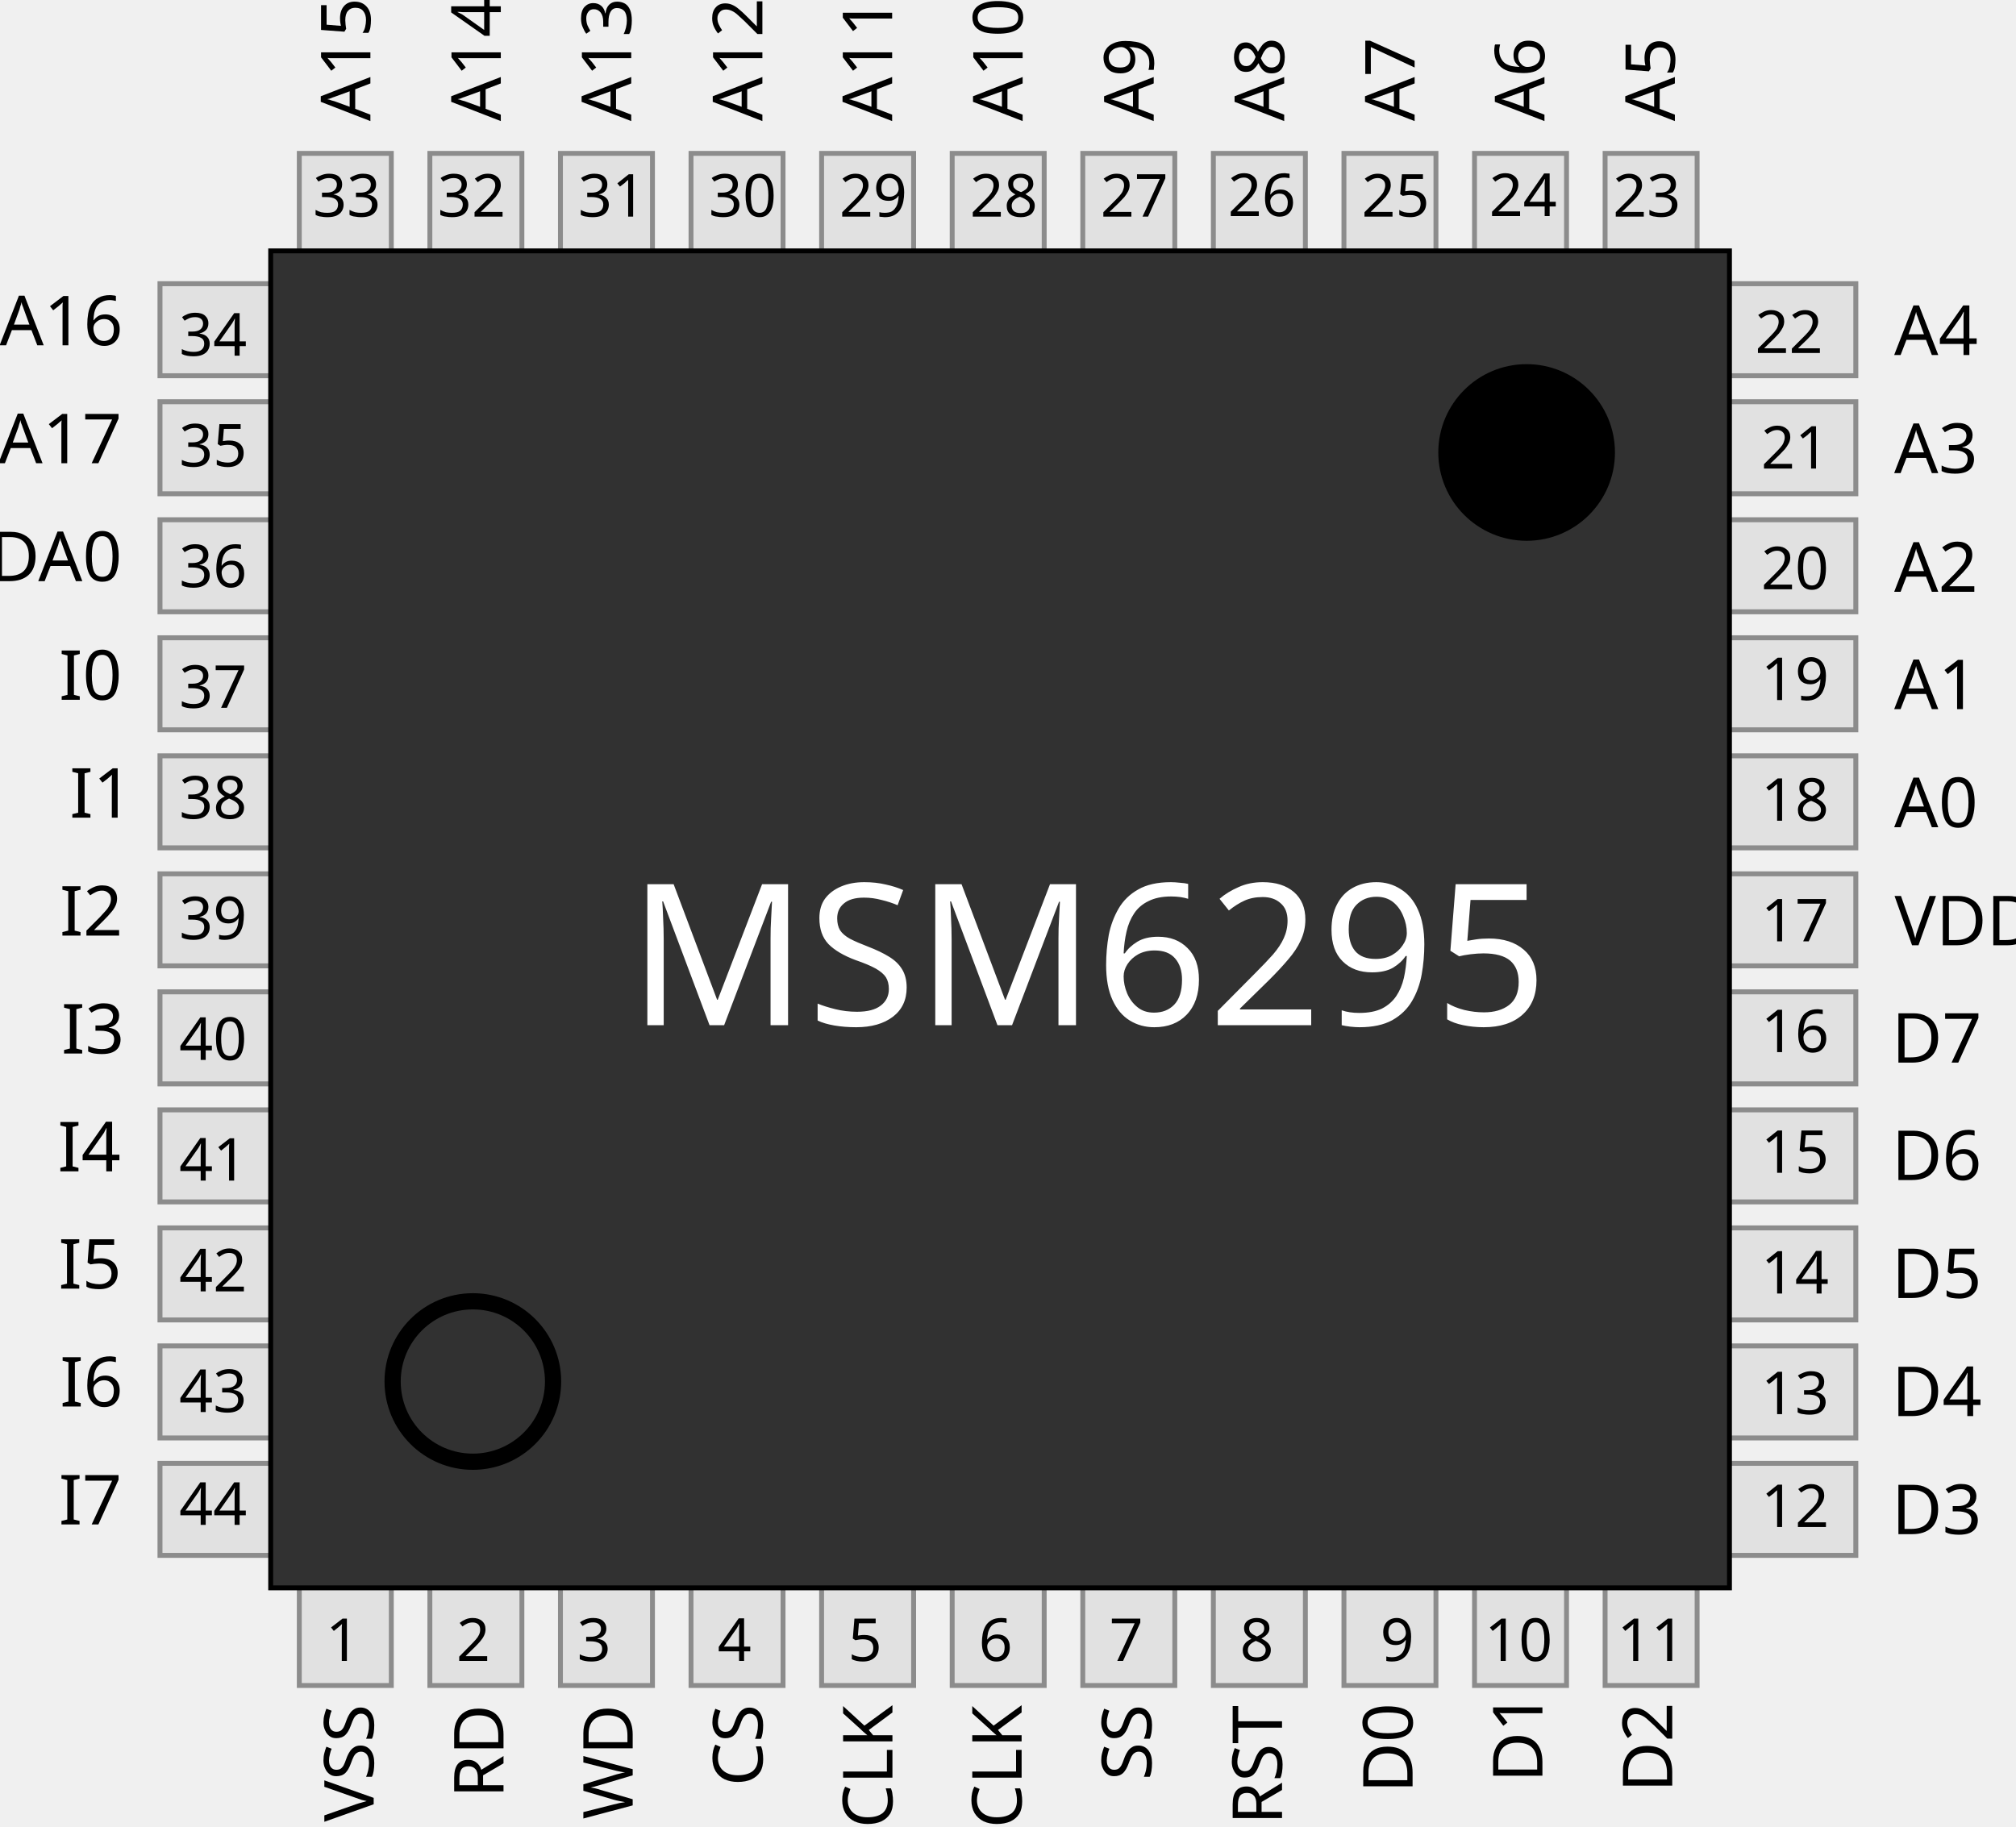
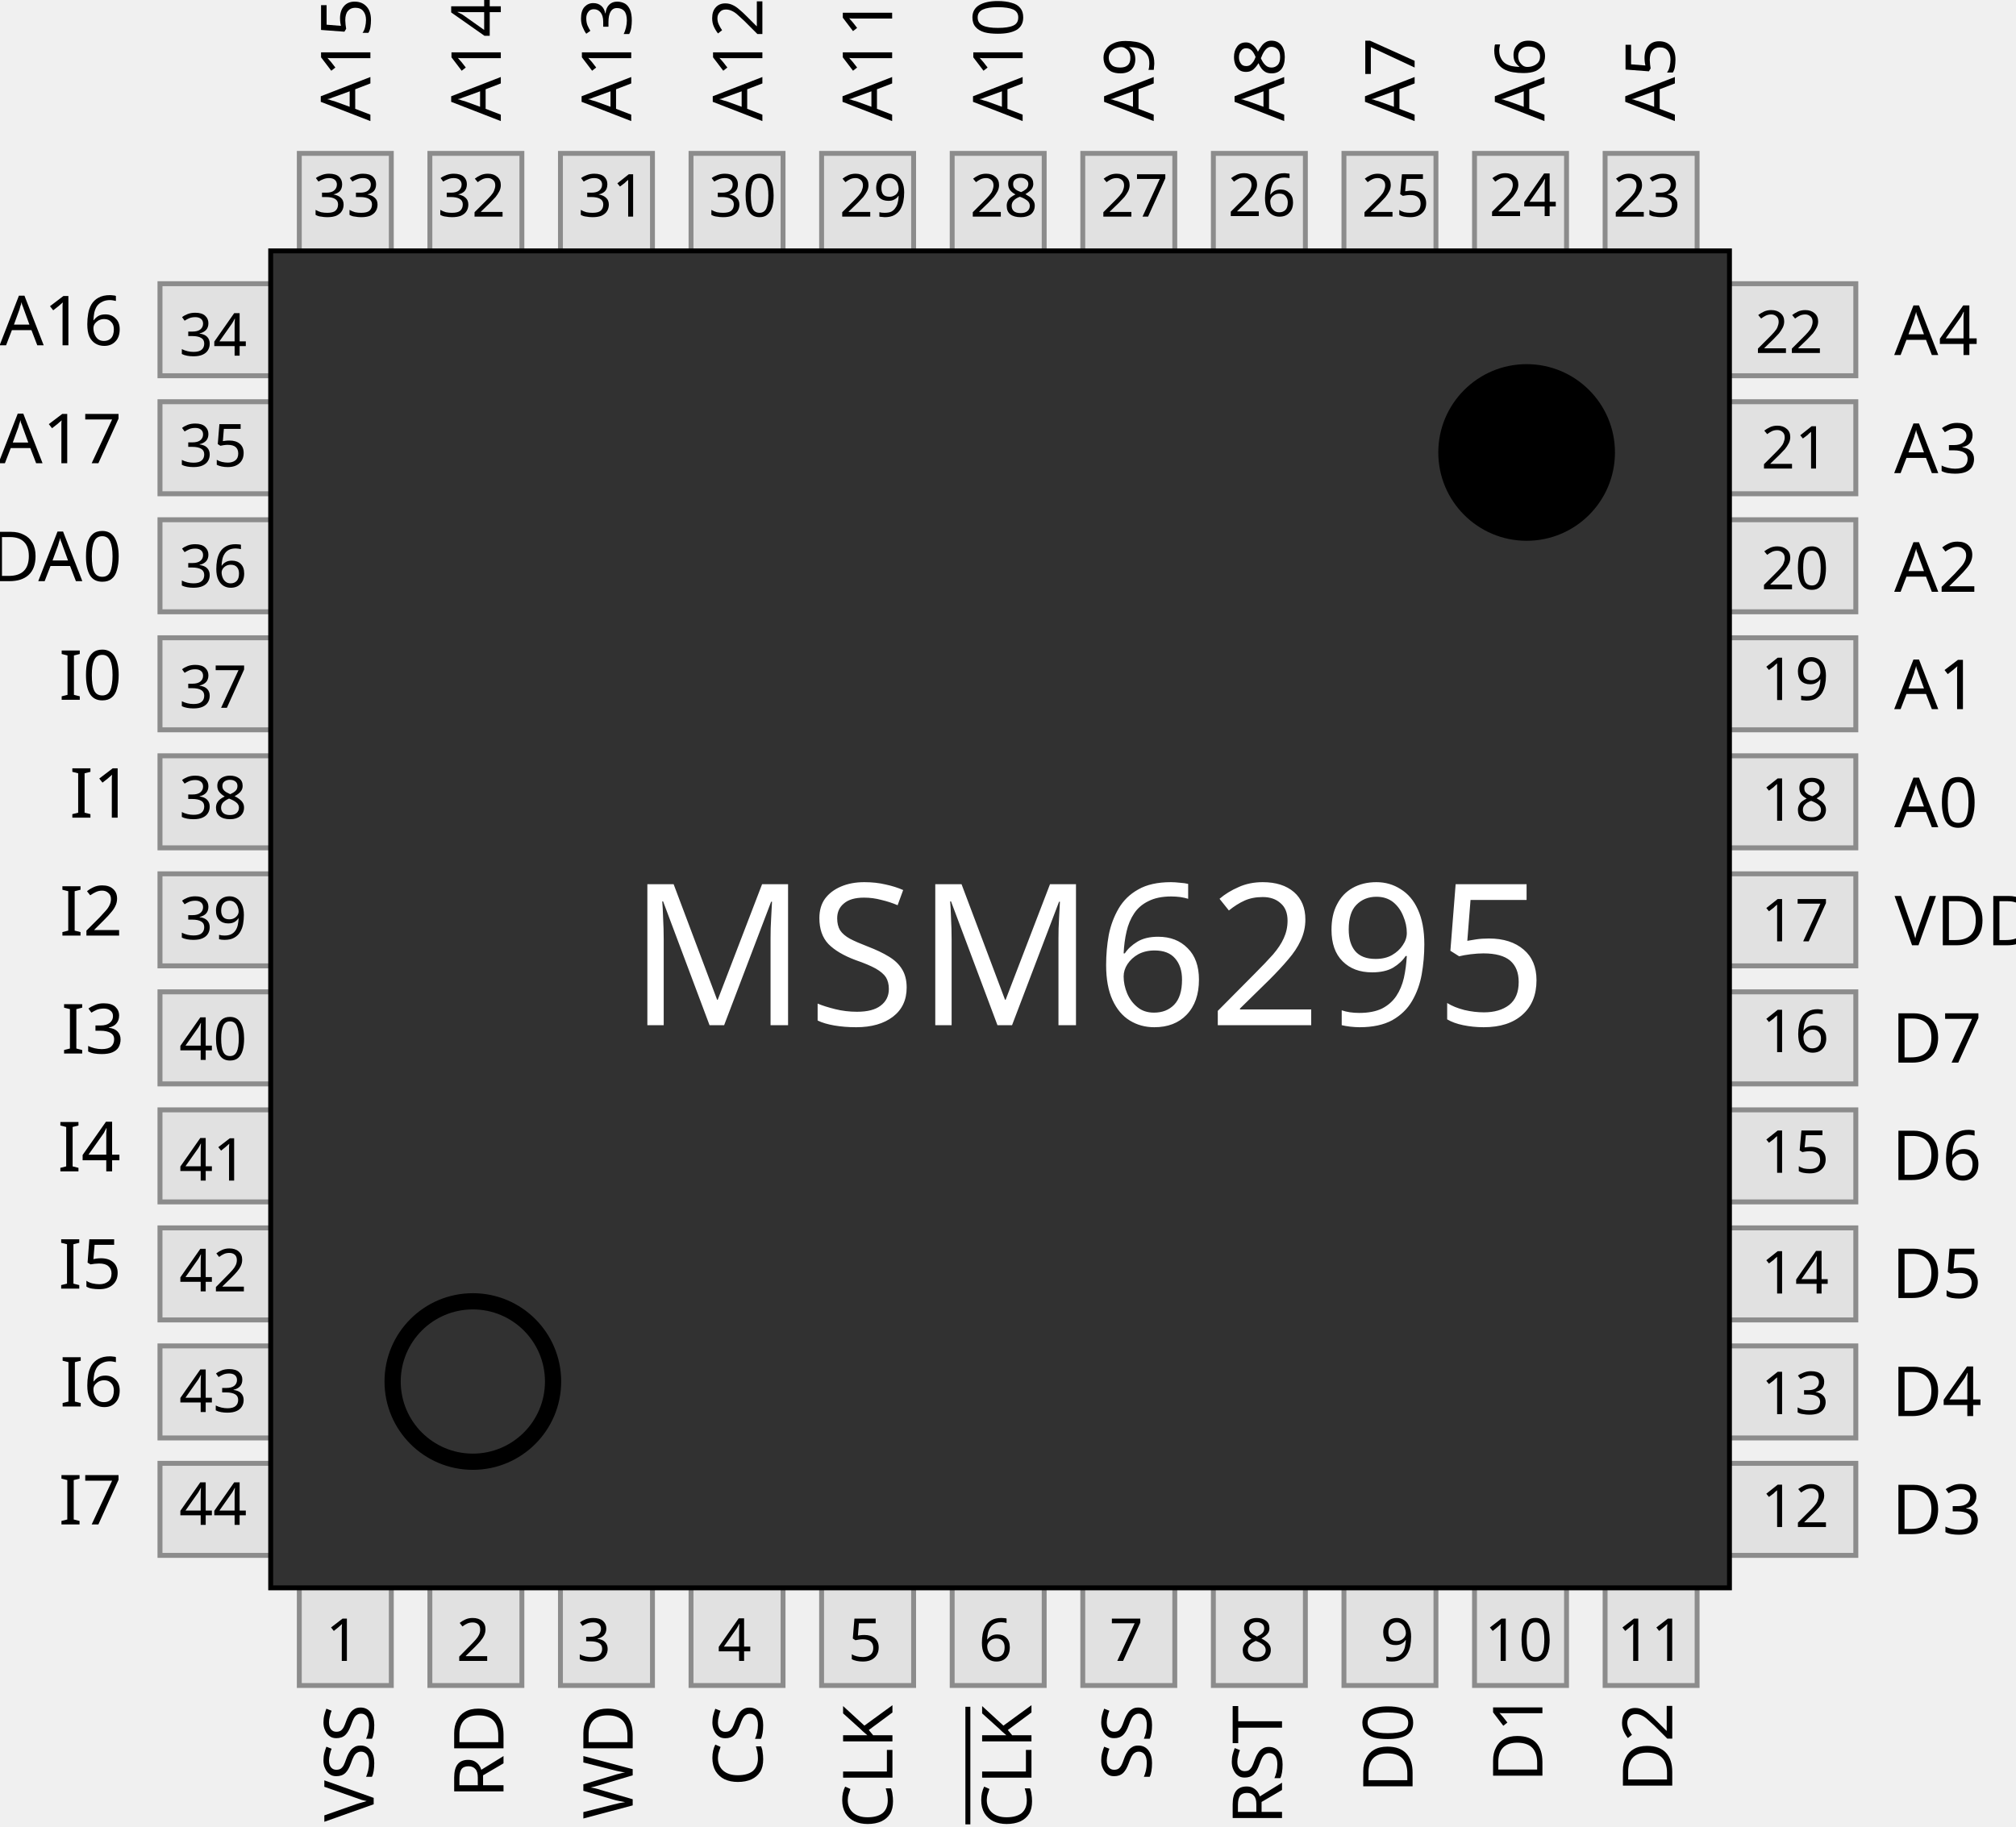
<svg xmlns="http://www.w3.org/2000/svg" width="107.903mm" height="97.776mm" viewBox="0 0 107.903 97.776" version="1.1" id="svg80169">
  <defs id="defs80166">
    <rect x="351.237" y="14.27" width="152.371" height="354.459" id="rect5339" />
  </defs>
  <g id="layer1" transform="translate(-192.0309,-90.25639)">
    <rect x="200.594" y="105.444" fill="#e1e1e1" stroke="#8c8c8c" width="90.766" height="4.927" id="rect88-7" style="stroke-width:0.265;stroke-miterlimit:4;stroke-dasharray:none" />
    <text font-family="'LetterGothicStd-Bold'" font-size="12px" id="textp01-6" style="font-style:normal;font-variant:normal;font-weight:normal;font-stretch:normal;font-family:'Roboto Mono';-inkscape-font-specification:'Roboto Mono';white-space:pre;inline-size:0" x="636.903" y="-24.45" transform="matrix(0.2645833,0,0,0.2645833,33.10474,115.7657)">34</text>
    <rect x="200.594" y="111.762" fill="#e1e1e1" stroke="#8c8c8c" width="90.766" height="4.927" id="rect88-7-7" style="stroke-width:0.265;stroke-miterlimit:4;stroke-dasharray:none" />
    <text font-family="'LetterGothicStd-Bold'" font-size="12px" id="textp01-6-9" style="font-style:normal;font-variant:normal;font-weight:normal;font-stretch:normal;font-family:'Roboto Mono';-inkscape-font-specification:'Roboto Mono';white-space:pre;inline-size:0" x="636.903" y="-24.45" transform="matrix(0.2645833,0,0,0.2645833,33.10475,121.6962)">35</text>
    <text font-family="'LetterGothicStd-Bold'" font-size="3.175px" id="textp28-6-9" style="font-style:normal;font-variant:normal;font-weight:normal;font-stretch:normal;font-family:'Roboto Mono';-inkscape-font-specification:'Roboto Mono';stroke-width:0.265" x="286.289" y="115.339">21</text>
    <text font-family="'LetterGothicStd-Bold'" font-size="3.175px" id="textp28-6-9-68" style="font-style:normal;font-variant:normal;font-weight:normal;font-stretch:normal;font-family:'Roboto Mono';-inkscape-font-specification:'Roboto Mono';stroke-width:0.265" x="285.963" y="109.151">22</text>
    <rect x="200.594" y="118.08" fill="#e1e1e1" stroke="#8c8c8c" width="90.766" height="4.927" id="rect88-7-0" style="stroke-width:0.265;stroke-miterlimit:4;stroke-dasharray:none" />
    <text font-family="'LetterGothicStd-Bold'" font-size="12px" id="textp01-6-0" style="font-style:normal;font-variant:normal;font-weight:normal;font-stretch:normal;font-family:'Roboto Mono';-inkscape-font-specification:'Roboto Mono';white-space:pre;inline-size:0" x="636.903" y="-24.45" transform="matrix(0.2645833,0,0,0.2645833,33.10475,128.1558)">36</text>
    <text font-family="'LetterGothicStd-Bold'" font-size="3.175px" id="textp28-6-8" style="font-style:normal;font-variant:normal;font-weight:normal;font-stretch:normal;font-family:'Roboto Mono';-inkscape-font-specification:'Roboto Mono';stroke-width:0.265" x="286.289" y="121.798">20</text>
    <rect x="200.594" y="130.716" fill="#e1e1e1" stroke="#8c8c8c" width="90.766" height="4.927" id="rect88-7-7-1" style="stroke-width:0.265;stroke-miterlimit:4;stroke-dasharray:none" />
    <text font-family="'LetterGothicStd-Bold'" font-size="12px" id="textp01-6-9-1" style="font-style:normal;font-variant:normal;font-weight:normal;font-stretch:normal;font-family:'Roboto Mono';-inkscape-font-specification:'Roboto Mono';white-space:pre;inline-size:0" x="636.903" y="-24.45" transform="matrix(0.2645833,0,0,0.2645833,33.10475,140.546)">38</text>
    <text font-family="'LetterGothicStd-Bold'" font-size="3.175px" id="textp28-6-9-6" style="font-style:normal;font-variant:normal;font-weight:normal;font-stretch:normal;font-family:'Roboto Mono';-inkscape-font-specification:'Roboto Mono';stroke-width:0.265" x="286.289" y="134.189">18</text>
    <rect x="200.594" y="124.398" fill="#e1e1e1" stroke="#8c8c8c" width="90.766" height="4.927" id="rect88-7-07" style="stroke-width:0.265;stroke-miterlimit:4;stroke-dasharray:none" />
    <text font-family="'LetterGothicStd-Bold'" font-size="12px" id="textp01-6-7" style="font-style:normal;font-variant:normal;font-weight:normal;font-stretch:normal;font-family:'Roboto Mono';-inkscape-font-specification:'Roboto Mono';white-space:pre;inline-size:0" x="636.903" y="-24.45" transform="matrix(0.2645833,0,0,0.2645833,33.10475,134.6155)">37</text>
    <text font-family="'LetterGothicStd-Bold'" font-size="3.175px" id="textp28-6-7" style="font-style:normal;font-variant:normal;font-weight:normal;font-stretch:normal;font-family:'Roboto Mono';-inkscape-font-specification:'Roboto Mono';stroke-width:0.265" x="286.289" y="127.729">19</text>
    <rect x="200.594" y="137.034" fill="#e1e1e1" stroke="#8c8c8c" width="90.766" height="4.927" id="rect88-7-7-3" style="stroke-width:0.265;stroke-miterlimit:4;stroke-dasharray:none" />
    <text font-family="'LetterGothicStd-Bold'" font-size="12px" id="textp01-6-9-9" style="font-style:normal;font-variant:normal;font-weight:normal;font-stretch:normal;font-family:'Roboto Mono';-inkscape-font-specification:'Roboto Mono';white-space:pre;inline-size:0" x="636.903" y="-24.45" transform="matrix(0.2645833,0,0,0.2645833,33.10475,147.0056)">39</text>
    <text font-family="'LetterGothicStd-Bold'" font-size="3.704px" id="textdp01-3-4-2" style="font-style:normal;font-variant:normal;font-weight:normal;font-stretch:normal;font-family:'Roboto Mono';-inkscape-font-specification:'Roboto Mono';text-align:end;text-anchor:end;stroke-width:0.265" x="192.779" y="93.061" />
    <text font-family="'LetterGothicStd-Bold'" font-size="3.175px" id="textp28-6-9-9" style="font-style:normal;font-variant:normal;font-weight:normal;font-stretch:normal;font-family:'Roboto Mono';-inkscape-font-specification:'Roboto Mono';stroke-width:0.265" x="286.289" y="140.648">17</text>
    <rect x="200.594" y="143.352" fill="#e1e1e1" stroke="#8c8c8c" width="90.766" height="4.927" id="rect88-7-0-5" style="stroke-width:0.265;stroke-miterlimit:4;stroke-dasharray:none" />
    <text font-family="'LetterGothicStd-Bold'" font-size="12px" id="textp01-6-0-0" style="font-style:normal;font-variant:normal;font-weight:normal;font-stretch:normal;font-family:'Roboto Mono';-inkscape-font-specification:'Roboto Mono';white-space:pre;inline-size:0" x="636.903" y="-24.45" transform="matrix(0.2645833,0,0,0.2645833,33.10475,153.4653)">40</text>
    <text font-family="'LetterGothicStd-Bold'" font-size="3.175px" id="textp28-6-8-8" style="font-style:normal;font-variant:normal;font-weight:normal;font-stretch:normal;font-family:'Roboto Mono';-inkscape-font-specification:'Roboto Mono';stroke-width:0.265" x="286.289" y="146.579">16</text>
    <rect x="200.594" y="155.988" fill="#e1e1e1" stroke="#8c8c8c" width="90.766" height="4.927" id="rect88-7-7-1-8" style="stroke-width:0.265;stroke-miterlimit:4;stroke-dasharray:none" />
    <text font-family="'LetterGothicStd-Bold'" font-size="12px" id="textp01-6-9-1-1" style="font-style:normal;font-variant:normal;font-weight:normal;font-stretch:normal;font-family:'Roboto Mono';-inkscape-font-specification:'Roboto Mono';white-space:pre;inline-size:0" x="636.903" y="-24.45" transform="matrix(0.2645833,0,0,0.2645833,33.10475,165.8554)">42</text>
    <text font-family="'LetterGothicStd-Bold'" font-size="3.704px" id="textdp01-3-4-9-3" style="font-style:normal;font-variant:normal;font-weight:normal;font-stretch:normal;font-family:'Roboto Mono';-inkscape-font-specification:'Roboto Mono';text-align:end;text-anchor:end;stroke-width:0.265" x="192.779" y="110.852" />
    <text font-family="'LetterGothicStd-Bold'" font-size="3.175px" id="textp28-6-9-6-5" style="font-style:normal;font-variant:normal;font-weight:normal;font-stretch:normal;font-family:'Roboto Mono';-inkscape-font-specification:'Roboto Mono';stroke-width:0.265" x="286.289" y="159.498">14</text>
    <rect x="200.594" y="149.67" fill="#e1e1e1" stroke="#8c8c8c" width="90.766" height="4.927" id="rect88-7-3" style="stroke-width:0.265;stroke-miterlimit:4;stroke-dasharray:none" />
    <text font-family="'LetterGothicStd-Bold'" font-size="12px" id="textp01-6-1" style="font-style:normal;font-variant:normal;font-weight:normal;font-stretch:normal;font-family:'Roboto Mono';-inkscape-font-specification:'Roboto Mono';white-space:pre;inline-size:0" x="636.903" y="-24.45" transform="matrix(0.2645833,0,0,0.2645833,33.10475,159.9249)">41</text>
    <text font-family="'LetterGothicStd-Bold'" font-size="3.175px" id="textp28-6-6" style="font-style:normal;font-variant:normal;font-weight:normal;font-stretch:normal;font-family:'Roboto Mono';-inkscape-font-specification:'Roboto Mono';stroke-width:0.265" x="286.289" y="153.038">15</text>
    <rect x="200.594" y="162.306" fill="#e1e1e1" stroke="#8c8c8c" width="90.766" height="4.927" id="rect88-7-7-31" style="stroke-width:0.265;stroke-miterlimit:4;stroke-dasharray:none" />
    <text font-family="'LetterGothicStd-Bold'" font-size="12px" id="textp01-6-9-11" style="font-style:normal;font-variant:normal;font-weight:normal;font-stretch:normal;font-family:'Roboto Mono';-inkscape-font-specification:'Roboto Mono';white-space:pre;inline-size:0" x="636.903" y="-24.45" transform="matrix(0.2645833,0,0,0.2645833,33.10475,172.3151)">43</text>
    <text font-family="'LetterGothicStd-Bold'" font-size="3.175px" id="textp28-6-9-5" style="font-style:normal;font-variant:normal;font-weight:normal;font-stretch:normal;font-family:'Roboto Mono';-inkscape-font-specification:'Roboto Mono';stroke-width:0.265" x="286.289" y="165.958">13</text>
    <rect x="200.594" y="168.592" fill="#e1e1e1" stroke="#8c8c8c" width="90.766" height="4.927" id="rect88-7-2" style="stroke-width:0.265;stroke-miterlimit:4;stroke-dasharray:none" />
    <text font-family="'LetterGothicStd-Bold'" font-size="12px" id="textp01-6-8" style="font-style:normal;font-variant:normal;font-weight:normal;font-stretch:normal;font-family:'Roboto Mono';-inkscape-font-specification:'Roboto Mono';white-space:pre;inline-size:0" x="636.903" y="-24.45" transform="matrix(0.2645833,0,0,0.2645833,33.10475,178.3551)">44</text>
    <g id="g253375">
      <text font-family="'LetterGothicStd-Bold'" font-size="3.704px" id="textdp01-3" style="font-style:normal;font-variant:normal;font-weight:normal;font-stretch:normal;font-family:'Roboto Mono';-inkscape-font-specification:'Roboto Mono';text-align:end;text-anchor:end;stroke-width:0.265" x="198.616" y="108.742">A16</text>
      <text font-family="'LetterGothicStd-Bold'" font-size="3.704px" id="textdp01-3-4" style="font-style:normal;font-variant:normal;font-weight:normal;font-stretch:normal;font-family:'Roboto Mono';-inkscape-font-specification:'Roboto Mono';text-align:end;text-anchor:end;stroke-width:0.265" x="198.553" y="115.054">A17</text>
      <text font-family="'LetterGothicStd-Bold'" font-size="3.704px" id="textdp01-3-2" style="font-style:normal;font-variant:normal;font-weight:normal;font-stretch:normal;font-family:'Roboto Mono';-inkscape-font-specification:'Roboto Mono';text-align:end;text-anchor:end;stroke-width:0.265" x="198.567" y="121.367">DA0</text>
      <text font-family="'LetterGothicStd-Bold'" font-size="3.704px" id="textdp01-3-4-9" style="font-style:normal;font-variant:normal;font-weight:normal;font-stretch:normal;font-family:'Roboto Mono';-inkscape-font-specification:'Roboto Mono';text-align:end;text-anchor:end;stroke-width:0.265" x="199.135" y="134.027">I1</text>
      <text font-family="'LetterGothicStd-Bold'" font-size="3.704px" id="textdp01-3-7" style="font-style:normal;font-variant:normal;font-weight:normal;font-stretch:normal;font-family:'Roboto Mono';-inkscape-font-specification:'Roboto Mono';text-align:end;text-anchor:end;stroke-width:0.265" x="198.567" y="127.716">I0</text>
      <text font-family="'LetterGothicStd-Bold'" font-size="3.704px" id="textdp01-3-2-8" style="font-style:normal;font-variant:normal;font-weight:normal;font-stretch:normal;font-family:'Roboto Mono';-inkscape-font-specification:'Roboto Mono';text-align:end;text-anchor:end;stroke-width:0.265" x="198.605" y="140.339">I2</text>
      <text font-family="'LetterGothicStd-Bold'" font-size="3.704px" id="textdp01-3-23" style="font-style:normal;font-variant:normal;font-weight:normal;font-stretch:normal;font-family:'Roboto Mono';-inkscape-font-specification:'Roboto Mono';text-align:end;text-anchor:end;stroke-width:0.265" x="198.696" y="146.65">I3</text>
      <text font-family="'LetterGothicStd-Bold'" font-size="3.704px" id="textdp01-3-23-6" style="font-style:normal;font-variant:normal;font-weight:normal;font-stretch:normal;font-family:'Roboto Mono';-inkscape-font-specification:'Roboto Mono';text-align:end;text-anchor:end;stroke-width:0.265" x="198.497" y="152.961">I4</text>
      <text font-family="'LetterGothicStd-Bold'" font-size="3.704px" id="textdp01-3-4-6" style="font-style:normal;font-variant:normal;font-weight:normal;font-stretch:normal;font-family:'Roboto Mono';-inkscape-font-specification:'Roboto Mono';text-align:end;text-anchor:end;stroke-width:0.265" x="198.54" y="159.236">I5</text>
      <text font-family="'LetterGothicStd-Bold'" font-size="3.704px" id="textdp01-3-2-3" style="font-style:normal;font-variant:normal;font-weight:normal;font-stretch:normal;font-family:'Roboto Mono';-inkscape-font-specification:'Roboto Mono';text-align:end;text-anchor:end;stroke-width:0.265" x="198.616" y="165.549">I6</text>
      <text font-family="'LetterGothicStd-Bold'" font-size="3.704px" id="textdp01-3-3" style="font-style:normal;font-variant:normal;font-weight:normal;font-stretch:normal;font-family:'Roboto Mono';-inkscape-font-specification:'Roboto Mono';text-align:end;text-anchor:end;stroke-width:0.265" x="198.553" y="171.861">I7</text>
    </g>
    <text font-family="'LetterGothicStd-Bold'" font-size="3.175px" id="textp28-6-98" style="font-style:normal;font-variant:normal;font-weight:normal;font-stretch:normal;font-family:'Roboto Mono';-inkscape-font-specification:'Roboto Mono';stroke-width:0.265" x="286.289" y="171.998">12</text>
    <g id="g253349">
      <text font-family="'LetterGothicStd-Bold'" font-size="3.704px" id="textdp28-11" style="font-style:normal;font-variant:normal;font-weight:normal;font-stretch:normal;font-family:'Roboto Mono';-inkscape-font-specification:'Roboto Mono';stroke-width:0.265" x="293.415" y="109.262">A4</text>
      <text font-family="'LetterGothicStd-Bold'" font-size="3.704px" id="textdp28-11-6" style="font-style:normal;font-variant:normal;font-weight:normal;font-stretch:normal;font-family:'Roboto Mono';-inkscape-font-specification:'Roboto Mono';stroke-width:0.265" x="293.415" y="115.581">A3</text>
      <text font-family="'LetterGothicStd-Bold'" font-size="3.704px" id="textdp28-11-67" style="font-style:normal;font-variant:normal;font-weight:normal;font-stretch:normal;font-family:'Roboto Mono';-inkscape-font-specification:'Roboto Mono';stroke-width:0.265" x="293.415" y="121.936">A2</text>
      <text font-family="'LetterGothicStd-Bold'" font-size="3.704px" id="textdp28-11-6-9" style="font-style:normal;font-variant:normal;font-weight:normal;font-stretch:normal;font-family:'Roboto Mono';-inkscape-font-specification:'Roboto Mono';stroke-width:0.265" x="293.415" y="134.539">A0</text>
      <text font-family="'LetterGothicStd-Bold'" font-size="3.704px" id="textdp28-11-8" style="font-style:normal;font-variant:normal;font-weight:normal;font-stretch:normal;font-family:'Roboto Mono';-inkscape-font-specification:'Roboto Mono';stroke-width:0.265" x="293.415" y="128.218">A1</text>
      <text font-family="'LetterGothicStd-Bold'" font-size="3.704px" id="textdp28-11-6-0" style="font-style:normal;font-variant:normal;font-weight:normal;font-stretch:normal;font-family:'Roboto Mono';-inkscape-font-specification:'Roboto Mono';stroke-width:0.265" x="293.433" y="140.857">VDD</text>
      <text font-family="'LetterGothicStd-Bold'" font-size="3.704px" id="textdp28-11-67-6" style="font-style:normal;font-variant:normal;font-weight:normal;font-stretch:normal;font-family:'Roboto Mono';-inkscape-font-specification:'Roboto Mono';stroke-width:0.265" x="293.281" y="147.14">D7</text>
      <text font-family="'LetterGothicStd-Bold'" font-size="3.704px" id="textdp28-11-6-9-4" style="font-style:normal;font-variant:normal;font-weight:normal;font-stretch:normal;font-family:'Roboto Mono';-inkscape-font-specification:'Roboto Mono';stroke-width:0.265" x="293.281" y="159.743">D5</text>
      <text font-family="'LetterGothicStd-Bold'" font-size="3.704px" id="textdp28-11-0" style="font-style:normal;font-variant:normal;font-weight:normal;font-stretch:normal;font-family:'Roboto Mono';-inkscape-font-specification:'Roboto Mono';stroke-width:0.265" x="293.281" y="153.424">D6</text>
      <text font-family="'LetterGothicStd-Bold'" font-size="3.704px" id="textdp28-11-6-02" style="font-style:normal;font-variant:normal;font-weight:normal;font-stretch:normal;font-family:'Roboto Mono';-inkscape-font-specification:'Roboto Mono';stroke-width:0.265" x="293.281" y="166.062">D4</text>
      <text font-family="'LetterGothicStd-Bold'" font-size="3.704px" id="textdp28-11-2" style="font-style:normal;font-variant:normal;font-weight:normal;font-stretch:normal;font-family:'Roboto Mono';-inkscape-font-specification:'Roboto Mono';stroke-width:0.265" x="293.281" y="172.381">D3</text>
    </g>
    <rect x="-180.485" y="208.05" fill="#e1e1e1" stroke="#8c8c8c" width="82.018" height="4.925" id="rect88-7-79" transform="rotate(-90)" style="stroke-width:0.262;stroke-miterlimit:4;stroke-dasharray:none" />
    <text font-family="'LetterGothicStd-Bold'" font-size="12px" id="textp01-6-70" style="font-style:normal;font-variant:normal;font-weight:normal;font-stretch:normal;font-family:'Roboto Mono';-inkscape-font-specification:'Roboto Mono';white-space:pre;inline-size:0" x="636.903" y="-24.45" transform="matrix(0.2645833,0,0,0.2645833,40.95492,185.6375)">1</text>
    <text font-family="'LetterGothicStd-Bold'" font-size="3.175px" id="textp28-6-53" style="font-style:normal;font-variant:normal;font-weight:normal;font-stretch:normal;font-family:'Roboto Mono';-inkscape-font-specification:'Roboto Mono';stroke-width:0.265" x="208.78" y="101.852">33</text>
    <rect x="-180.485" y="215.039" fill="#e1e1e1" stroke="#8c8c8c" width="82.018" height="4.925" id="rect88-7-7-8" transform="rotate(-90)" style="stroke-width:0.262;stroke-miterlimit:4;stroke-dasharray:none" />
    <text font-family="'LetterGothicStd-Bold'" font-size="12px" id="textp01-6-9-60" style="font-style:normal;font-variant:normal;font-weight:normal;font-stretch:normal;font-family:'Roboto Mono';-inkscape-font-specification:'Roboto Mono';white-space:pre;inline-size:0" x="636.903" y="-24.45" transform="matrix(0.2645833,0,0,0.2645833,47.94373,185.6375)">2</text>
    <text font-family="'LetterGothicStd-Bold'" font-size="3.175px" id="textp28-6-9-18" style="font-style:normal;font-variant:normal;font-weight:normal;font-stretch:normal;font-family:'Roboto Mono';-inkscape-font-specification:'Roboto Mono';stroke-width:0.265" x="215.457" y="101.852">32</text>
    <rect x="-180.485" y="222.028" fill="#e1e1e1" stroke="#8c8c8c" width="82.018" height="4.925" id="rect88-7-0-7" transform="rotate(-90)" style="stroke-width:0.262;stroke-miterlimit:4;stroke-dasharray:none" />
    <text font-family="'LetterGothicStd-Bold'" font-size="12px" id="textp01-6-0-9" style="font-style:normal;font-variant:normal;font-weight:normal;font-stretch:normal;font-family:'Roboto Mono';-inkscape-font-specification:'Roboto Mono';white-space:pre;inline-size:0" x="636.903" y="-24.45" transform="matrix(0.2645833,0,0,0.2645833,54.40338,185.6375)">3</text>
    <text font-family="'LetterGothicStd-Bold'" font-size="3.175px" id="textp28-6-8-83" style="font-style:normal;font-variant:normal;font-weight:normal;font-stretch:normal;font-family:'Roboto Mono';-inkscape-font-specification:'Roboto Mono';stroke-width:0.265" x="222.975" y="101.852">31</text>
    <rect x="-180.485" y="236.006" fill="#e1e1e1" stroke="#8c8c8c" width="82.018" height="4.925" id="rect88-7-7-1-1" transform="rotate(-90)" style="stroke-width:0.262;stroke-miterlimit:4;stroke-dasharray:none" />
    <text font-family="'LetterGothicStd-Bold'" font-size="12px" id="textp01-6-9-1-29" style="font-style:normal;font-variant:normal;font-weight:normal;font-stretch:normal;font-family:'Roboto Mono';-inkscape-font-specification:'Roboto Mono';white-space:pre;inline-size:0" x="636.903" y="-24.45" transform="matrix(0.2645833,0,0,0.2645833,68.91018,185.6375)">5</text>
    <text font-family="'LetterGothicStd-Bold'" font-size="3.704px" id="textdp01-3-4-9-8" style="font-style:normal;font-variant:normal;font-weight:normal;font-stretch:normal;font-family:'Roboto Mono';-inkscape-font-specification:'Roboto Mono';text-align:end;text-anchor:end;stroke-width:0.265" x="-170.709" y="230.119" transform="rotate(-90)" />
    <text font-family="'LetterGothicStd-Bold'" font-size="3.175px" id="textp28-6-9-6-88" style="font-style:normal;font-variant:normal;font-weight:normal;font-stretch:normal;font-family:'Roboto Mono';-inkscape-font-specification:'Roboto Mono';stroke-width:0.265" x="236.953" y="101.852">29</text>
    <rect x="-180.485" y="229.017" fill="#e1e1e1" stroke="#8c8c8c" width="82.018" height="4.925" id="rect88-7-07-5" transform="rotate(-90)" style="stroke-width:0.262;stroke-miterlimit:4;stroke-dasharray:none" />
    <text font-family="'LetterGothicStd-Bold'" font-size="12px" id="textp01-6-7-1" style="font-style:normal;font-variant:normal;font-weight:normal;font-stretch:normal;font-family:'Roboto Mono';-inkscape-font-specification:'Roboto Mono';white-space:pre;inline-size:0" x="636.903" y="-24.45" transform="matrix(0.2645833,0,0,0.2645833,61.92136,185.6375)">4</text>
    <text font-family="'LetterGothicStd-Bold'" font-size="3.175px" id="textp28-6-7-5" style="font-style:normal;font-variant:normal;font-weight:normal;font-stretch:normal;font-family:'Roboto Mono';-inkscape-font-specification:'Roboto Mono';stroke-width:0.265" x="229.964" y="101.852">30</text>
    <rect x="-180.485" y="242.995" fill="#e1e1e1" stroke="#8c8c8c" width="82.018" height="4.925" id="rect88-7-7-3-3" transform="rotate(-90)" style="stroke-width:0.262;stroke-miterlimit:4;stroke-dasharray:none" />
    <text font-family="'LetterGothicStd-Bold'" font-size="12px" id="textp01-6-9-9-1" style="font-style:normal;font-variant:normal;font-weight:normal;font-stretch:normal;font-family:'Roboto Mono';-inkscape-font-specification:'Roboto Mono';white-space:pre;inline-size:0" x="636.903" y="-24.45" transform="matrix(0.2645833,0,0,0.2645833,75.89899,185.6375)">6</text>
    <text font-family="'LetterGothicStd-Bold'" font-size="3.175px" id="textp28-6-9-9-9" style="font-style:normal;font-variant:normal;font-weight:normal;font-stretch:normal;font-family:'Roboto Mono';-inkscape-font-specification:'Roboto Mono';stroke-width:0.265" x="243.941" y="101.852">28</text>
    <rect x="-180.485" y="249.985" fill="#e1e1e1" stroke="#8c8c8c" width="82.018" height="4.925" id="rect88-7-0-5-9" transform="rotate(-90)" style="stroke-width:0.262;stroke-miterlimit:4;stroke-dasharray:none" />
    <text font-family="'LetterGothicStd-Bold'" font-size="12px" id="textp01-6-0-0-9" style="font-style:normal;font-variant:normal;font-weight:normal;font-stretch:normal;font-family:'Roboto Mono';-inkscape-font-specification:'Roboto Mono';white-space:pre;inline-size:0" x="636.903" y="-24.45" transform="matrix(0.2645833,0,0,0.2645833,82.88781,185.6375)">7</text>
    <text font-family="'LetterGothicStd-Bold'" font-size="3.175px" id="textp28-6-8-8-6" style="font-style:normal;font-variant:normal;font-weight:normal;font-stretch:normal;font-family:'Roboto Mono';-inkscape-font-specification:'Roboto Mono';stroke-width:0.265" x="250.93" y="101.852">27</text>
    <rect x="-180.485" y="263.963" fill="#e1e1e1" stroke="#8c8c8c" width="82.018" height="4.925" id="rect88-7-7-1-8-0" transform="rotate(-90)" style="stroke-width:0.262;stroke-miterlimit:4;stroke-dasharray:none" />
    <text font-family="'LetterGothicStd-Bold'" font-size="12px" id="textp01-6-9-1-1-5" style="font-style:normal;font-variant:normal;font-weight:normal;font-stretch:normal;font-family:'Roboto Mono';-inkscape-font-specification:'Roboto Mono';white-space:pre;inline-size:0" x="636.903" y="-24.45" transform="matrix(0.2645833,0,0,0.2645833,97.3946,185.6375)">9</text>
    <text font-family="'LetterGothicStd-Bold'" font-size="3.175px" id="textp28-6-9-6-5-6" style="font-style:normal;font-variant:normal;font-weight:normal;font-stretch:normal;font-family:'Roboto Mono';-inkscape-font-specification:'Roboto Mono';stroke-width:0.265" x="264.908" y="101.852">25</text>
    <rect x="-180.485" y="256.974" fill="#e1e1e1" stroke="#8c8c8c" width="82.018" height="4.925" id="rect88-7-3-8" transform="rotate(-90)" style="stroke-width:0.262;stroke-miterlimit:4;stroke-dasharray:none" />
    <text font-family="'LetterGothicStd-Bold'" font-size="12px" id="textp01-6-1-5" style="font-style:normal;font-variant:normal;font-weight:normal;font-stretch:normal;font-family:'Roboto Mono';-inkscape-font-specification:'Roboto Mono';white-space:pre;inline-size:0" x="636.903" y="-24.45" transform="matrix(0.2645833,0,0,0.2645833,89.87662,185.6375)">8</text>
    <text font-family="'LetterGothicStd-Bold'" font-size="3.175px" id="textp28-6-6-5" style="font-style:normal;font-variant:normal;font-weight:normal;font-stretch:normal;font-family:'Roboto Mono';-inkscape-font-specification:'Roboto Mono';stroke-width:0.265" x="257.749" y="101.822">26</text>
    <rect x="-180.485" y="270.952" fill="#e1e1e1" stroke="#8c8c8c" width="82.018" height="4.925" id="rect88-7-7-31-2" transform="rotate(-90)" style="stroke-width:0.262;stroke-miterlimit:4;stroke-dasharray:none" />
    <text font-family="'LetterGothicStd-Bold'" font-size="12px" id="textp01-6-9-11-4" style="font-style:normal;font-variant:normal;font-weight:normal;font-stretch:normal;font-family:'Roboto Mono';-inkscape-font-specification:'Roboto Mono';white-space:pre;inline-size:0" x="636.903" y="-24.45" transform="matrix(0.2645833,0,0,0.2645833,102.9818,185.6375)">10</text>
    <text font-family="'LetterGothicStd-Bold'" font-size="3.175px" id="textp28-6-9-5-0" style="font-style:normal;font-variant:normal;font-weight:normal;font-stretch:normal;font-family:'Roboto Mono';-inkscape-font-specification:'Roboto Mono';stroke-width:0.265" x="271.735" y="101.823">24</text>
    <rect x="-180.485" y="277.941" fill="#e1e1e1" stroke="#8c8c8c" width="82.018" height="4.925" id="rect88-7-0-6-9" transform="rotate(-90)" style="stroke-width:0.262;stroke-miterlimit:4;stroke-dasharray:none" />
    <text font-family="'LetterGothicStd-Bold'" font-size="12px" id="textp01-6-0-1-8" style="font-style:normal;font-variant:normal;font-weight:normal;font-stretch:normal;font-family:'Roboto Mono';-inkscape-font-specification:'Roboto Mono';white-space:pre;inline-size:0" x="636.903" y="-24.45" transform="matrix(0.2645833,0,0,0.2645833,110.0745,185.6375)">11</text>
-     <g id="g253336">
-       <text font-family="'LetterGothicStd-Bold'" font-size="3.704px" id="textdp01-3-44" style="font-style:normal;font-variant:normal;font-weight:normal;font-stretch:normal;font-family:'Roboto Mono';-inkscape-font-specification:'Roboto Mono';text-align:end;text-anchor:end;stroke-width:0.265" x="-181.492" y="212.029" transform="rotate(-90)">VSS</text>
-       <text font-family="'LetterGothicStd-Bold'" font-size="3.704px" id="textdp01-3-4-1" style="font-style:normal;font-variant:normal;font-weight:normal;font-stretch:normal;font-family:'Roboto Mono';-inkscape-font-specification:'Roboto Mono';text-align:end;text-anchor:end;stroke-width:0.265" x="-181.504" y="218.98" transform="rotate(-90)">RD</text>
-       <text font-family="'LetterGothicStd-Bold'" font-size="3.704px" id="textdp01-3-2-31" style="font-style:normal;font-variant:normal;font-weight:normal;font-stretch:normal;font-family:'Roboto Mono';-inkscape-font-specification:'Roboto Mono';text-align:end;text-anchor:end;stroke-width:0.265" x="-181.504" y="225.894" transform="rotate(-90)">WD</text>
-       <text font-family="'LetterGothicStd-Bold'" font-size="3.704px" id="textdp01-3-7-7" style="font-style:normal;font-variant:normal;font-weight:normal;font-stretch:normal;font-family:'Roboto Mono';-inkscape-font-specification:'Roboto Mono';text-align:end;text-anchor:end;stroke-width:0.265" x="-181.492" y="232.845" transform="rotate(-90)">CS</text>
-       <text font-family="'LetterGothicStd-Bold'" font-size="3.704px" id="textdp01-3-4-2-0" style="font-style:normal;font-variant:normal;font-weight:normal;font-stretch:normal;font-family:'Roboto Mono';-inkscape-font-specification:'Roboto Mono';text-align:end;text-anchor:end;stroke-width:0.265" x="-181.541" y="246.71" transform="rotate(-90)">CLK</text>
-       <text font-family="'LetterGothicStd-Bold'" font-size="3.704px" id="textdp01-3-4-2-0-9" style="font-style:normal;font-variant:normal;font-weight:normal;font-stretch:normal;font-family:'Roboto Mono';-inkscape-font-specification:'Roboto Mono';text-align:end;text-anchor:end;stroke-width:0.265" x="-181.541" y="239.795" transform="rotate(-90)">CLK</text>
-       <text font-family="'LetterGothicStd-Bold'" font-size="3.704px" id="textdp01-3-2-8-1" style="font-style:normal;font-variant:normal;font-weight:normal;font-stretch:normal;font-family:'Roboto Mono';-inkscape-font-specification:'Roboto Mono';text-align:end;text-anchor:end;stroke-width:0.265" x="-181.492" y="253.66" transform="rotate(-90)">SS</text>
-       <text font-family="'LetterGothicStd-Bold'" font-size="3.704px" id="textdp01-3-4-9-3-4" style="font-style:normal;font-variant:normal;font-weight:normal;font-stretch:normal;font-family:'Roboto Mono';-inkscape-font-specification:'Roboto Mono';text-align:end;text-anchor:end;stroke-width:0.265" x="-181.418" y="267.635" transform="rotate(-90)">D0</text>
-       <text font-family="'LetterGothicStd-Bold'" font-size="3.704px" id="textdp01-3-23-1" style="font-style:normal;font-variant:normal;font-weight:normal;font-stretch:normal;font-family:'Roboto Mono';-inkscape-font-specification:'Roboto Mono';text-align:end;text-anchor:end;stroke-width:0.265" x="-181.541" y="260.647" transform="rotate(-90)">RST</text>
-       <text font-family="'LetterGothicStd-Bold'" font-size="3.704px" id="textdp01-3-4-6-4" style="font-style:normal;font-variant:normal;font-weight:normal;font-stretch:normal;font-family:'Roboto Mono';-inkscape-font-specification:'Roboto Mono';text-align:end;text-anchor:end;stroke-width:0.265" x="-180.85" y="274.586" transform="rotate(-90)">D1</text>
-       <text font-family="'LetterGothicStd-Bold'" font-size="3.704px" id="textdp01-3-2-3-2" style="font-style:normal;font-variant:normal;font-weight:normal;font-stretch:normal;font-family:'Roboto Mono';-inkscape-font-specification:'Roboto Mono';text-align:end;text-anchor:end;stroke-width:0.265" x="-181.38" y="281.536" transform="rotate(-90)">D2</text>
-     </g>
+     <text font-family="'LetterGothicStd-Bold'" font-size="3.704px" id="textdp01-3-44" style="font-style:normal;font-variant:normal;font-weight:normal;font-stretch:normal;font-family:'Roboto Mono';-inkscape-font-specification:'Roboto Mono';text-align:end;text-anchor:end;stroke-width:0.265" x="-181.492" y="212.029" transform="rotate(-90)">VSS</text>
+     <text font-family="'LetterGothicStd-Bold'" font-size="3.704px" id="textdp01-3-4-1" style="font-style:normal;font-variant:normal;font-weight:normal;font-stretch:normal;font-family:'Roboto Mono';-inkscape-font-specification:'Roboto Mono';text-align:end;text-anchor:end;stroke-width:0.265" x="-181.504" y="218.98" transform="rotate(-90)">RD</text>
+     <text font-family="'LetterGothicStd-Bold'" font-size="3.704px" id="textdp01-3-2-31" style="font-style:normal;font-variant:normal;font-weight:normal;font-stretch:normal;font-family:'Roboto Mono';-inkscape-font-specification:'Roboto Mono';text-align:end;text-anchor:end;stroke-width:0.265" x="-181.504" y="225.894" transform="rotate(-90)">WD</text>
+     <text font-family="'LetterGothicStd-Bold'" font-size="3.704px" id="textdp01-3-7-7" style="font-style:normal;font-variant:normal;font-weight:normal;font-stretch:normal;font-family:'Roboto Mono';-inkscape-font-specification:'Roboto Mono';text-align:end;text-anchor:end;stroke-width:0.265" x="-181.492" y="232.845" transform="rotate(-90)">CS</text>
+     <text font-family="'LetterGothicStd-Bold'" font-size="3.704px" id="textdp01-3-4-2-0" style="font-style:normal;font-variant:normal;font-weight:normal;font-stretch:normal;font-family:'Roboto Mono';-inkscape-font-specification:'Roboto Mono';text-align:end;text-anchor:end;stroke-width:0.265" x="-181.541" y="247.239" transform="rotate(-90)">CLK</text>
+     <text font-family="'LetterGothicStd-Bold'" font-size="3.704px" id="textdp01-3-4-2-0-9" style="font-style:normal;font-variant:normal;font-weight:normal;font-stretch:normal;font-family:'Roboto Mono';-inkscape-font-specification:'Roboto Mono';text-align:end;text-anchor:end;stroke-width:0.265" x="-181.541" y="239.795" transform="rotate(-90)">CLK</text>
+     <text font-family="'LetterGothicStd-Bold'" font-size="3.704px" id="textdp01-3-2-8-1" style="font-style:normal;font-variant:normal;font-weight:normal;font-stretch:normal;font-family:'Roboto Mono';-inkscape-font-specification:'Roboto Mono';text-align:end;text-anchor:end;stroke-width:0.265" x="-181.492" y="253.66" transform="rotate(-90)">SS</text>
+     <text font-family="'LetterGothicStd-Bold'" font-size="3.704px" id="textdp01-3-4-9-3-4" style="font-style:normal;font-variant:normal;font-weight:normal;font-stretch:normal;font-family:'Roboto Mono';-inkscape-font-specification:'Roboto Mono';text-align:end;text-anchor:end;stroke-width:0.265" x="-181.418" y="267.635" transform="rotate(-90)">D0</text>
+     <text font-family="'LetterGothicStd-Bold'" font-size="3.704px" id="textdp01-3-23-1" style="font-style:normal;font-variant:normal;font-weight:normal;font-stretch:normal;font-family:'Roboto Mono';-inkscape-font-specification:'Roboto Mono';text-align:end;text-anchor:end;stroke-width:0.265" x="-181.541" y="260.647" transform="rotate(-90)">RST</text>
+     <text font-family="'LetterGothicStd-Bold'" font-size="3.704px" id="textdp01-3-4-6-4" style="font-style:normal;font-variant:normal;font-weight:normal;font-stretch:normal;font-family:'Roboto Mono';-inkscape-font-specification:'Roboto Mono';text-align:end;text-anchor:end;stroke-width:0.265" x="-180.85" y="274.586" transform="rotate(-90)">D1</text>
+     <text font-family="'LetterGothicStd-Bold'" font-size="3.704px" id="textdp01-3-2-3-2" style="font-style:normal;font-variant:normal;font-weight:normal;font-stretch:normal;font-family:'Roboto Mono';-inkscape-font-specification:'Roboto Mono';text-align:end;text-anchor:end;stroke-width:0.265" x="-181.38" y="281.536" transform="rotate(-90)">D2</text>
    <text font-family="'LetterGothicStd-Bold'" font-size="3.175px" id="textp28-6-8-9-5" style="font-style:normal;font-variant:normal;font-weight:normal;font-stretch:normal;font-family:'Roboto Mono';-inkscape-font-specification:'Roboto Mono';stroke-width:0.265" x="278.357" y="101.852">23</text>
    <g id="g253362">
      <text font-family="'LetterGothicStd-Bold'" font-size="3.704px" id="textdp28-11-7" style="font-style:normal;font-variant:normal;font-weight:normal;font-stretch:normal;font-family:'Roboto Mono';-inkscape-font-specification:'Roboto Mono';stroke-width:0.265" x="-96.74" y="211.853" transform="rotate(-90)">A15</text>
      <text font-family="'LetterGothicStd-Bold'" font-size="3.704px" id="textdp28-11-6-3" style="font-style:normal;font-variant:normal;font-weight:normal;font-stretch:normal;font-family:'Roboto Mono';-inkscape-font-specification:'Roboto Mono';stroke-width:0.265" x="-96.74" y="218.835" transform="rotate(-90)">A14</text>
      <text font-family="'LetterGothicStd-Bold'" font-size="3.704px" id="textdp28-11-67-70" style="font-style:normal;font-variant:normal;font-weight:normal;font-stretch:normal;font-family:'Roboto Mono';-inkscape-font-specification:'Roboto Mono';stroke-width:0.265" x="-96.74" y="225.816" transform="rotate(-90)">A13</text>
      <text font-family="'LetterGothicStd-Bold'" font-size="3.704px" id="textdp28-11-8-4" style="font-style:normal;font-variant:normal;font-weight:normal;font-stretch:normal;font-family:'Roboto Mono';-inkscape-font-specification:'Roboto Mono';stroke-width:0.265" x="-96.74" y="232.834" transform="rotate(-90)">A12</text>
      <text font-family="'LetterGothicStd-Bold'" font-size="3.704px" id="textdp28-11-6-0-9" style="font-style:normal;font-variant:normal;font-weight:normal;font-stretch:normal;font-family:'Roboto Mono';-inkscape-font-specification:'Roboto Mono';stroke-width:0.265" x="-96.74" y="239.78" transform="rotate(-90)">A11</text>
      <text font-family="'LetterGothicStd-Bold'" font-size="3.704px" id="textdp28-11-67-6-3" style="font-style:normal;font-variant:normal;font-weight:normal;font-stretch:normal;font-family:'Roboto Mono';-inkscape-font-specification:'Roboto Mono';stroke-width:0.265" x="-96.74" y="246.763" transform="rotate(-90)">A10</text>
      <text font-family="'LetterGothicStd-Bold'" font-size="3.704px" id="textdp28-11-6-9-4-8" style="font-style:normal;font-variant:normal;font-weight:normal;font-stretch:normal;font-family:'Roboto Mono';-inkscape-font-specification:'Roboto Mono';stroke-width:0.265" x="-96.74" y="260.764" transform="rotate(-90)">A8</text>
      <text font-family="'LetterGothicStd-Bold'" font-size="3.704px" id="textdp28-11-0-6" style="font-style:normal;font-variant:normal;font-weight:normal;font-stretch:normal;font-family:'Roboto Mono';-inkscape-font-specification:'Roboto Mono';stroke-width:0.265" x="-96.74" y="253.781" transform="rotate(-90)">A9</text>
      <text font-family="'LetterGothicStd-Bold'" font-size="3.704px" id="textdp28-11-6-02-7" style="font-style:normal;font-variant:normal;font-weight:normal;font-stretch:normal;font-family:'Roboto Mono';-inkscape-font-specification:'Roboto Mono';stroke-width:0.265" x="-96.74" y="267.746" transform="rotate(-90)">A7</text>
      <text font-family="'LetterGothicStd-Bold'" font-size="3.704px" id="textdp28-11-67-2-6" style="font-style:normal;font-variant:normal;font-weight:normal;font-stretch:normal;font-family:'Roboto Mono';-inkscape-font-specification:'Roboto Mono';stroke-width:0.265" x="-96.74" y="274.693" transform="rotate(-90)">A6</text>
      <text font-family="'LetterGothicStd-Bold'" font-size="3.704px" id="textdp28-11-67-2-6-2" style="font-style:normal;font-variant:normal;font-weight:normal;font-stretch:normal;font-family:'Roboto Mono';-inkscape-font-specification:'Roboto Mono';stroke-width:0.265" x="-96.74" y="281.675" transform="rotate(-90)">A5</text>
    </g>
    <text xml:space="preserve" id="text5337" style="font-style:normal;font-weight:normal;font-size:40px;line-height:1.25;font-family:sans-serif;white-space:pre;shape-inside:url(#rect5339);fill:#000000;fill-opacity:1;stroke:none" transform="matrix(0.2645833,0,0,0.2645833,342.1726,63.04369)" />
    <rect style="fill:#313131;fill-opacity:1;stroke:#000000;stroke-width:0.262;stroke-miterlimit:4;stroke-dasharray:none;stroke-opacity:1" id="rect83301" width="78.078" height="71.57" x="206.519" y="103.687" />
    <text xml:space="preserve" style="font-style:normal;font-weight:normal;font-size:10.583px;line-height:1.25;font-family:sans-serif;fill:#ffffff;fill-opacity:1;stroke:none;stroke-width:0.265" x="225.648" y="145.137" id="text14207-50">
      <tspan id="tspan14205-1" x="225.648" y="145.137" style="font-style:normal;font-variant:normal;font-weight:normal;font-stretch:normal;font-family:'Roboto Mono';-inkscape-font-specification:'Roboto Mono';fill:#ffffff;fill-opacity:1;stroke-width:0.265">MSM6295</tspan>
    </text>
    <circle style="fill:#000000;fill-opacity:1;stroke-width:0.265;stroke-miterlimit:4;stroke-dasharray:none" id="path253008" cx="273.741" cy="114.478" r="4.728" />
    <g id="g1040" transform="translate(-1.354795)">
      <circle style="fill:#000000;fill-opacity:1;stroke-width:0.5;stroke-miterlimit:4;stroke-dasharray:none" id="path253008-9" cx="218.694" cy="164.212" r="4.728" />
      <circle style="fill:#313131;fill-opacity:1;stroke-width:0.737;stroke-miterlimit:4;stroke-dasharray:none" id="path253008-9-5" cx="218.694" cy="164.212" r="3.86" />
    </g>
+     <path style="fill:none;stroke:#000000;stroke-width:0.265px;stroke-linecap:butt;stroke-linejoin:miter;stroke-opacity:1" d="m 243.835,181.623 v 6.295" id="path1105" />
  </g>
</svg>
